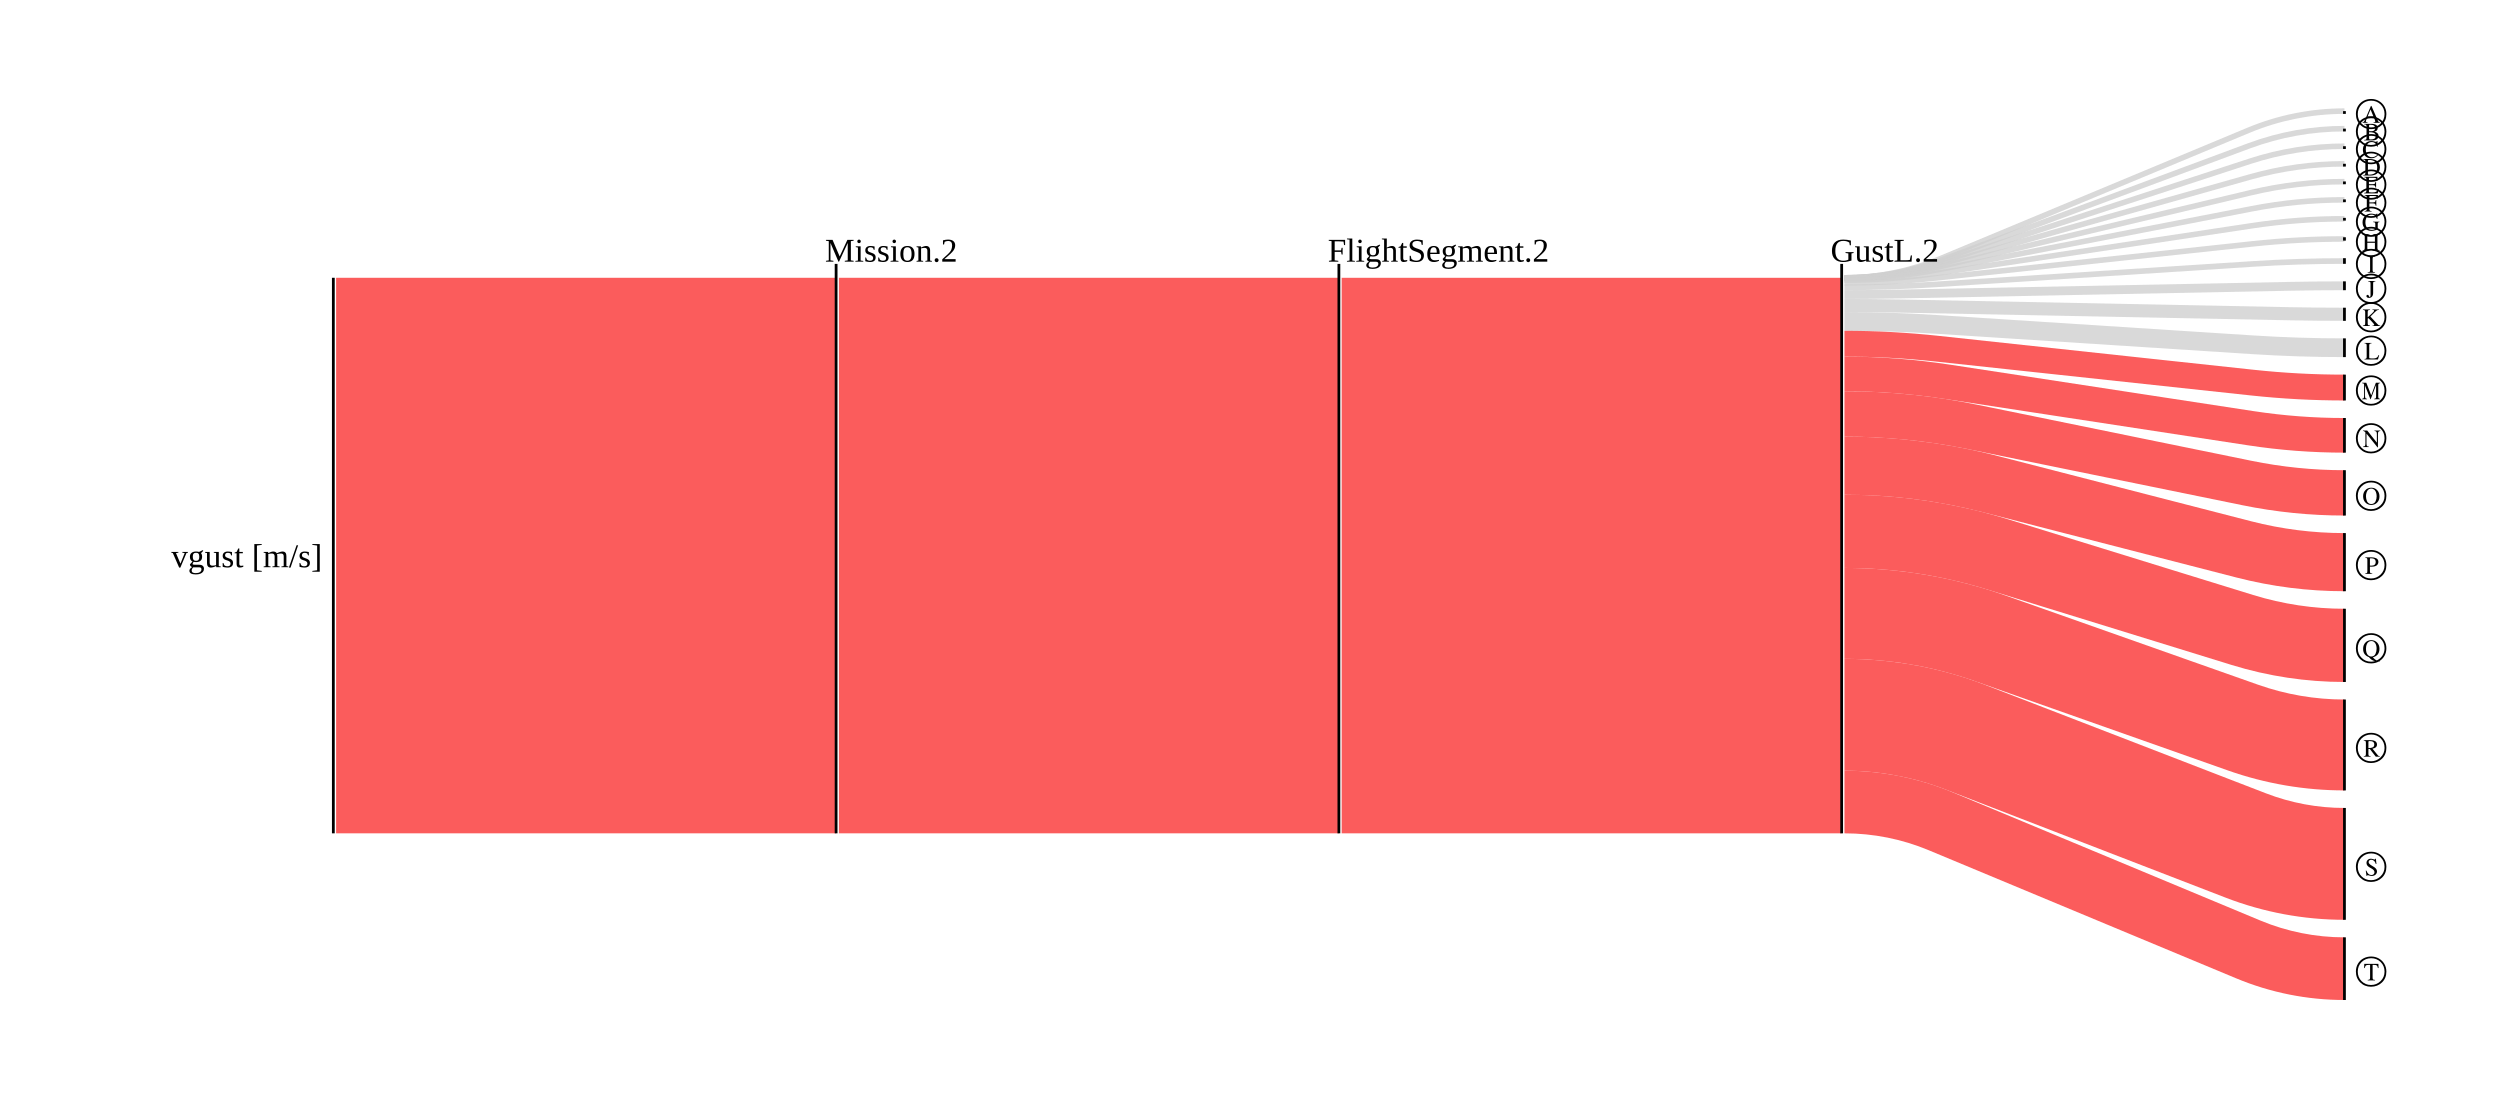
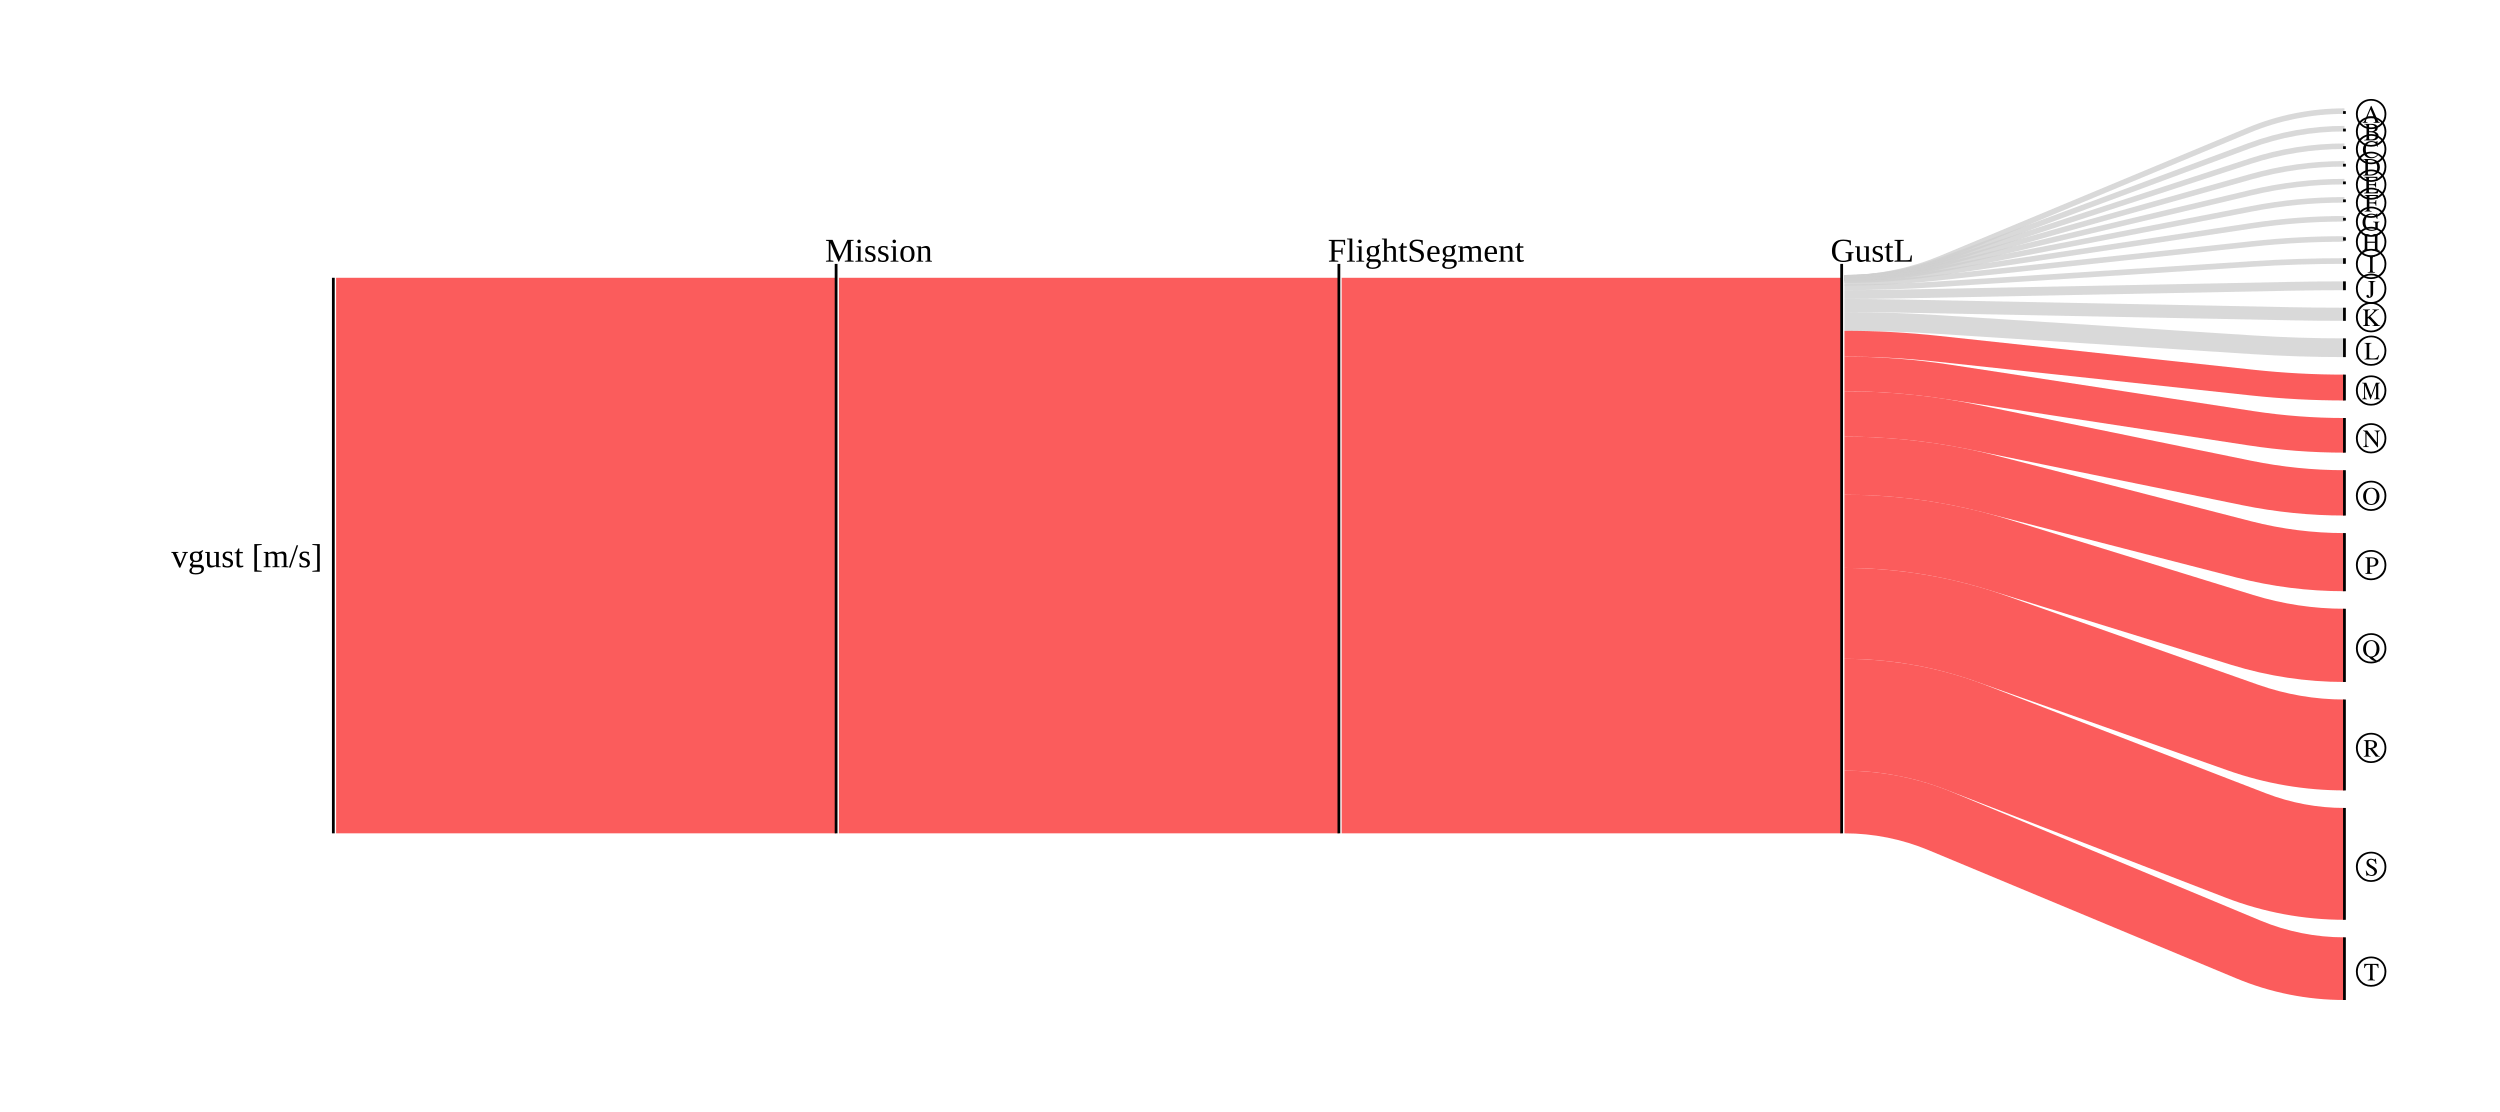
<svg xmlns="http://www.w3.org/2000/svg" width="900" height="400" viewBox="0 0 900 400">
  <g class="sankey" transform="translate(120,0)">
    <g class="groups" />
    <g class="links">
      <g class="link" style="opacity: 0.8;">
-         <path d="M544,99.001 A89 89 0.395 0 0 578.231,92.155 L689,46.001 A91 91 0.395 0 1 724,39.001 L724,41.001 A89 89 0.395 0 0 689.769,47.847 L579,94.001 A91 91 0.395 0 1 544,101.001 Z" style="fill: rgb(207, 207, 207);" />
+         <path d="M544,99.003 A97.582 97.582 0.356 0 0 577.968,92.9 L689.336,51.547 A99.582 99.582 0.356 0 1 724,45.319 L724,47.319 A97.582 97.582 0.356 0 0 690.032,53.422 L578.664,94.775 A99.582 99.582 0.356 0 1 544,101.003 Z" style="fill: rgb(207, 207, 207);" />
      </g>
      <g class="link" style="opacity: 0.8;">
-         <path d="M544,99.003 A97.582 97.582 0.356 0 0 577.968,92.9 L689.336,51.547 A99.582 99.582 0.356 0 1 724,45.319 L724,47.319 A97.582 97.582 0.356 0 0 690.032,53.422 L578.664,94.775 A99.582 99.582 0.356 0 1 544,101.003 Z" style="fill: rgb(207, 207, 207);" />
+         <path d="M544,99.001 A89 89 0.395 0 0 578.231,92.155 L689,46.001 A91 91 0.395 0 1 724,39.001 L724,41.001 A89 89 0.395 0 0 689.769,47.847 L579,94.001 A91 91 0.395 0 1 544,101.001 Z" style="fill: rgb(207, 207, 207);" />
      </g>
      <g class="link" style="opacity: 0.8;">
        <path d="M544,99.009 A108.705 108.705 0.316 0 0 577.737,93.641 L689.642,57.107 A110.705 110.705 0.316 0 1 724,51.641 L724,53.641 A108.705 108.705 0.316 0 0 690.263,59.008 L578.358,95.542 A110.705 110.705 0.316 0 1 544,101.009 Z" style="fill: rgb(207, 207, 207);" />
      </g>
      <g class="link" style="opacity: 0.8;">
        <path d="M544,99.037 A123.543 123.543 0.275 0 0 577.538,94.398 L689.919,62.699 A125.543 125.543 0.275 0 1 724,57.984 L724,59.984 A123.543 123.543 0.275 0 0 690.462,64.624 L578.081,96.322 A125.543 125.543 0.275 0 1 544,101.037 Z" style="fill: rgb(207, 207, 207);" />
      </g>
      <g class="link" style="opacity: 0.8;">
        <path d="M544,99.13 A144.12 144.12 0.234 0 0 577.373,95.213 L690.164,68.365 A146.12 146.12 0.234 0 1 724,64.394 L724,66.394 A144.12 144.12 0.234 0 0 690.627,70.311 L577.836,97.159 A146.12 146.12 0.234 0 1 544,101.13 Z" style="fill: rgb(207, 207, 207);" />
      </g>
      <g class="link" style="opacity: 0.8;">
        <path d="M544,99.367 A174.263 174.263 0.192 0 0 577.241,96.167 L690.377,74.182 A176.263 176.263 0.192 0 1 724,70.946 L724,72.946 A174.263 174.263 0.192 0 0 690.759,76.146 L577.623,98.13 A176.263 176.263 0.192 0 1 544,101.367 Z" style="fill: rgb(207, 207, 207);" />
      </g>
      <g class="link" style="opacity: 0.8;">
        <path d="M544,99.869 A222.173 222.173 0.15 0 0 577.144,97.383 L690.558,80.273 A224.173 224.173 0.15 0 1 724,77.764 L724,79.764 A222.173 222.173 0.15 0 0 690.856,82.25 L577.442,99.361 A224.173 224.173 0.15 0 1 544,101.869 Z" style="fill: rgb(207, 207, 207);" />
      </g>
      <g class="link" style="opacity: 0.8;">
        <path d="M544,100.814 A309.168 309.168 0.107 0 0 577.081,99.039 L690.705,86.811 A311.168 311.168 0.107 0 1 724,85.025 L724,87.025 A309.168 309.168 0.107 0 0 690.919,88.8 L577.295,101.028 A311.168 311.168 0.107 0 1 544,102.814 Z" style="fill: rgb(207, 207, 207);" />
      </g>
      <g class="link" style="opacity: 0.8;">
        <path d="M544,102.423 A513.407 513.407 0.064 0 0 577.053,101.358 L690.816,94.018 A515.435 515.435 0.064 0 1 724,92.949 L724,94.977 A513.407 513.407 0.064 0 0 690.947,96.042 L577.184,103.382 A515.435 515.435 0.064 0 1 544,104.451 Z" style="fill: rgb(207, 207, 207);" />
      </g>
      <g class="link" style="opacity: 0.8;">
        <path d="M544,104.451 A998.414 998.414 0.02 0 0 563.665,104.257 L704.273,101.487 A1001.586 1001.586 0.02 0 1 724,101.293 L724,104.466 A998.414 998.414 0.02 0 0 704.335,104.659 L563.727,107.429 A1001.586 1001.586 0.02 0 1 544,107.624 Z" style="fill: rgb(207, 207, 207);" />
      </g>
      <g class="link" style="opacity: 0.8;">
        <path d="M544,107.624 A1002.36 1002.36 0.02 0 1 563.742,107.818 L704.351,110.588 A997.64 997.64 0.02 0 0 724,110.781 L724,115.501 A1002.36 1002.36 0.02 0 1 704.258,115.306 L563.649,112.536 A997.64 997.64 0.02 0 0 544,112.343 Z" style="fill: rgb(207, 207, 207);" />
      </g>
      <g class="link" style="opacity: 0.8;">
        <path d="M544,112.343 A517.79 517.79 0.064 0 1 577.335,113.417 L691.098,120.756 A511.052 511.052 0.064 0 0 724,121.816 L724,128.555 A517.79 517.79 0.064 0 1 690.665,127.48 L576.902,120.141 A511.052 511.052 0.064 0 0 544,119.081 Z" style="fill: rgb(207, 207, 207);" />
      </g>
      <g class="link" style="opacity: 0.8;">
        <path d="M544,119.081 A314.818 314.818 0.107 0 1 577.686,120.888 L691.309,133.116 A305.519 305.519 0.107 0 0 724,134.87 L724,144.17 A314.818 314.818 0.107 0 1 690.314,142.362 L576.691,130.134 A305.519 305.519 0.107 0 0 544,128.38 Z" style="fill: rgb(250, 51, 51);" />
      </g>
      <g class="link" style="opacity: 0.8;">
        <path d="M544,128.38 A250.342 250.342 0.152 0 1 581.868,131.261 L691.185,147.989 A216.937 216.937 0.152 0 0 724,150.485 L724,162.957 A229.409 229.409 0.152 0 1 689.298,160.317 L579.982,143.589 A237.871 237.871 0.152 0 0 544,140.852 Z" style="fill: rgb(250, 51, 51);" />
      </g>
      <g class="link" style="opacity: 0.8;">
        <path d="M544,140.852 A237.871 237.871 0.202 0 1 591.641,145.671 L690.533,165.887 A167.101 167.101 0.202 0 0 724,169.273 L724,185.596 A183.425 183.425 0.202 0 1 687.264,181.88 L588.372,161.664 A221.547 221.547 0.202 0 0 544,157.175 Z" style="fill: rgb(250, 51, 51);" />
      </g>
      <g class="link" style="opacity: 0.8;">
        <path d="M544,157.175 A221.547 221.547 0.252 0 1 599.261,164.178 L690.413,187.656 A134.656 134.656 0.252 0 0 724,191.912 L724,212.839 A155.583 155.583 0.252 0 1 685.193,207.921 L594.041,184.443 A200.62 200.62 0.252 0 0 544,178.102 Z" style="fill: rgb(250, 51, 51);" />
      </g>
      <g class="link" style="opacity: 0.8;">
        <path d="M544,277.444 A101.278 101.278 0.395 0 1 582.953,285.235 L693.722,331.388 A78.722 78.722 0.395 0 0 724,337.444 L724,360 A101.278 101.278 0.395 0 1 685.047,352.209 L574.278,306.056 A78.722 78.722 0.395 0 0 544,300 Z" style="fill: rgb(250, 51, 51);" />
      </g>
      <g class="link" style="opacity: 0.8;">
        <path d="M544,178.102 A200.62 200.62 0.3 0 1 603.203,187.036 L691.136,214.195 A111.364 111.364 0.3 0 0 724,219.154 L724,245.512 A137.721 137.721 0.3 0 1 683.358,239.379 L595.425,212.22 A174.263 174.263 0.3 0 0 544,204.459 Z" style="fill: rgb(250, 51, 51);" />
      </g>
      <g class="link" style="opacity: 0.8;">
        <path d="M544,204.459 A174.263 174.263 0.339 0 1 602.026,214.404 L692.918,246.501 A93.345 93.345 0.339 0 0 724,251.828 L724,284.549 A126.066 126.066 0.339 0 1 682.022,277.355 L591.131,245.258 A141.541 141.541 0.339 0 0 544,237.181 Z" style="fill: rgb(250, 51, 51);" />
      </g>
      <g class="link" style="opacity: 0.8;">
        <path d="M544,237.181 A141.541 141.541 0.369 0 1 594.997,246.687 L695.734,285.596 A78.45 78.45 0.369 0 0 724,290.865 L724,331.128 A118.714 118.714 0.369 0 1 681.227,323.155 L580.49,284.246 A101.278 101.278 0.369 0 0 544,277.444 Z" style="fill: rgb(250, 51, 51);" />
      </g>
      <g class="link" style="opacity: 0.8;">
+         <path d="M363,100.002 A0 0 0 0 0 363,100.002 L543,100 A0 0 0 0 1 543,100 L543,299.997 A0 0 0 0 0 543,299.997 L363,299.998 A0 0 0 0 1 363,299.998 Z" style="fill: rgb(250, 51, 51);" />
+       </g>
+       <g class="link" style="opacity: 0.8;">
        <path d="M182,100.002 A0 0 0 0 0 182,100.002 L362,100.002 A0 0 0 0 0 362,100.002 L362,299.998 A0 0 0 0 0 362,299.998 L182,299.998 A0 0 0 0 0 182,299.998 Z" style="fill: rgb(250, 51, 51);" />
      </g>
      <g class="link" style="opacity: 0.8;">
        <path d="M1,100.002 A0 0 0 0 0 1,100.002 L181,100.002 A0 0 0 0 0 181,100.002 L181,299.998 A0 0 0 0 0 181,299.998 L1,299.998 A0 0 0 0 0 1,299.998 Z" style="fill: rgb(250, 51, 51);" />
-       </g>
-       <g class="link" style="opacity: 0.8;">
-         <path d="M363,100.002 A0 0 0 0 0 363,100.002 L543,100 A0 0 0 0 1 543,100 L543,299.997 A0 0 0 0 0 543,299.997 L363,299.998 A0 0 0 0 1 363,299.998 Z" style="fill: rgb(250, 51, 51);" />
      </g>
    </g>
    <g class="nodes">
      <g class="node" transform="translate(0,100.0016)">
        <text dy=".35em" text-anchor="end" transform="translate(-4,99.99842)" style="display: inline;">vgust [m/s]</text>
        <line x1="0" x2="0" y1="0" y2="199.997" style="display: inline; stroke: rgb(0, 0, 0);" />
        <rect x="-5" y="-5" width="10" height="204.997" style="fill: none; visibility: hidden; pointer-events: all;" />
      </g>
-       <g class="node" transform="translate(181,100.0016)">
-         <text dy=".35em" text-anchor="start" transform="translate(-4,-10)" style="display: inline;">Mission.2</text>
+       <g class="node" transform="translate(362,100.0016)">
+         <text dy=".35em" text-anchor="start" transform="translate(-4,-10)" style="display: inline;">FlightSegment</text>
        <line x1="0" x2="0" y1="-5" y2="199.997" style="display: inline; stroke: rgb(0, 0, 0);" />
        <rect x="-5" y="-5" width="10" height="204.997" style="fill: none; visibility: hidden; pointer-events: all;" />
      </g>
      <g class="node" transform="translate(724,46.31779)">
        <text dy=".35em" text-anchor="start" transform="translate(4,0.0009999842)" style="display: inline;">Ⓑ</text>
        <line x1="0" x2="0" y1="0" y2="1" style="display: inline; stroke: rgb(0, 0, 0);" />
        <rect x="-5" y="-5" width="10" height="6" style="fill: none; visibility: hidden; pointer-events: all;" />
      </g>
      <g class="node" transform="translate(724,40)">
        <text dy=".35em" text-anchor="start" transform="translate(4,0.0009999842)" style="display: inline;">Ⓐ</text>
        <line x1="0" x2="0" y1="0" y2="1" style="display: inline; stroke: rgb(0, 0, 0);" />
        <rect x="-5" y="-5" width="10" height="6" style="fill: none; visibility: hidden; pointer-events: all;" />
      </g>
      <g class="node" transform="translate(724,58.9613)">
        <text dy=".35em" text-anchor="start" transform="translate(4,0.02314199)" style="display: inline;">Ⓓ</text>
        <line x1="0" x2="0" y1="0" y2="1" style="display: inline; stroke: rgb(0, 0, 0);" />
        <rect x="-5" y="-5" width="10" height="6" style="fill: none; visibility: hidden; pointer-events: all;" />
      </g>
      <g class="node" transform="translate(724,52.63558)">
        <text dy=".35em" text-anchor="start" transform="translate(4,0.004966739)" style="display: inline;">Ⓒ</text>
        <line x1="0" x2="0" y1="0" y2="1" style="display: inline; stroke: rgb(0, 0, 0);" />
        <rect x="-5" y="-5" width="10" height="6" style="fill: none; visibility: hidden; pointer-events: all;" />
      </g>
      <g class="node" transform="translate(724,71.77948)">
        <text dy=".35em" text-anchor="start" transform="translate(4,0.1663198)" style="display: inline;">Ⓕ</text>
        <line x1="0" x2="0" y1="0" y2="1" style="display: inline; stroke: rgb(0, 0, 0);" />
        <rect x="-5" y="-5" width="10" height="6" style="fill: none; visibility: hidden; pointer-events: all;" />
      </g>
      <g class="node" transform="translate(724,65.32338)">
        <text dy=".35em" text-anchor="start" transform="translate(4,0.0701599)" style="display: inline;">Ⓔ</text>
        <line x1="0" x2="0" y1="0" y2="1" style="display: inline; stroke: rgb(0, 0, 0);" />
        <rect x="-5" y="-5" width="10" height="6" style="fill: none; visibility: hidden; pointer-events: all;" />
      </g>
      <g class="node" transform="translate(724,85.41635)">
        <text dy=".35em" text-anchor="start" transform="translate(4,0.6085104)" style="display: inline;">Ⓗ</text>
        <line x1="0" x2="0" y1="0" y2="1.217" style="display: inline; stroke: rgb(0, 0, 0);" />
        <rect x="-5" y="-5" width="10" height="6.217" style="fill: none; visibility: hidden; pointer-events: all;" />
      </g>
      <g class="node" transform="translate(724,78.42791)">
        <text dy=".35em" text-anchor="start" transform="translate(4,0.3363211)" style="display: inline;">Ⓖ</text>
        <line x1="0" x2="0" y1="0" y2="1" style="display: inline; stroke: rgb(0, 0, 0);" />
        <rect x="-5" y="-5" width="10" height="6" style="fill: none; visibility: hidden; pointer-events: all;" />
      </g>
      <g class="node" transform="translate(724,101.2931)">
        <text dy=".35em" text-anchor="start" transform="translate(4,1.586289)" style="display: inline;">Ⓙ</text>
        <line x1="0" x2="0" y1="0" y2="3.173" style="display: inline; stroke: rgb(0, 0, 0);" />
        <rect x="-5" y="-5" width="10" height="8.173" style="fill: none; visibility: hidden; pointer-events: all;" />
      </g>
      <g class="node" transform="translate(724,92.94916)">
        <text dy=".35em" text-anchor="start" transform="translate(4,1.014086)" style="display: inline;">Ⓘ</text>
        <line x1="0" x2="0" y1="0" y2="2.028" style="display: inline; stroke: rgb(0, 0, 0);" />
        <rect x="-5" y="-5" width="10" height="7.028" style="fill: none; visibility: hidden; pointer-events: all;" />
      </g>
      <g class="node" transform="translate(724,121.8165)">
        <text dy=".35em" text-anchor="start" transform="translate(4,3.369049)" style="display: inline;">Ⓛ</text>
        <line x1="0" x2="0" y1="0" y2="6.738" style="display: inline; stroke: rgb(0, 0, 0);" />
        <rect x="-5" y="-5" width="10" height="11.738" style="fill: none; visibility: hidden; pointer-events: all;" />
      </g>
      <g class="node" transform="translate(724,110.7815)">
        <text dy=".35em" text-anchor="start" transform="translate(4,2.359606)" style="display: inline;">Ⓚ</text>
        <line x1="0" x2="0" y1="0" y2="4.719" style="display: inline; stroke: rgb(0, 0, 0);" />
        <rect x="-5" y="-5" width="10" height="9.719" style="fill: none; visibility: hidden; pointer-events: all;" />
      </g>
      <g class="node" transform="translate(724,150.4853)">
        <text dy=".35em" text-anchor="start" transform="translate(4,6.235733)" style="display: inline;">Ⓝ</text>
        <line x1="0" x2="0" y1="0" y2="12.471" style="display: inline; stroke: rgb(0, 0, 0);" />
        <rect x="-5" y="-5" width="10" height="17.471" style="fill: none; visibility: hidden; pointer-events: all;" />
      </g>
      <g class="node" transform="translate(724,134.8704)">
        <text dy=".35em" text-anchor="start" transform="translate(4,4.649567)" style="display: inline;">Ⓜ</text>
        <line x1="0" x2="0" y1="0" y2="9.299" style="display: inline; stroke: rgb(0, 0, 0);" />
        <rect x="-5" y="-5" width="10" height="14.299" style="fill: none; visibility: hidden; pointer-events: all;" />
      </g>
      <g class="node" transform="translate(724,191.9121)">
        <text dy=".35em" text-anchor="start" transform="translate(4,10.4632)" style="display: inline;">Ⓟ</text>
        <line x1="0" x2="0" y1="0" y2="20.926" style="display: inline; stroke: rgb(0, 0, 0);" />
        <rect x="-5" y="-5" width="10" height="25.926" style="fill: none; visibility: hidden; pointer-events: all;" />
      </g>
      <g class="node" transform="translate(724,169.2726)">
        <text dy=".35em" text-anchor="start" transform="translate(4,8.161876)" style="display: inline;">Ⓞ</text>
        <line x1="0" x2="0" y1="0" y2="16.324" style="display: inline; stroke: rgb(0, 0, 0);" />
        <rect x="-5" y="-5" width="10" height="21.324" style="fill: none; visibility: hidden; pointer-events: all;" />
      </g>
      <g class="node" transform="translate(724,251.8279)">
        <text dy=".35em" text-anchor="start" transform="translate(4,16.36073)" style="display: inline;">Ⓡ</text>
        <line x1="0" x2="0" y1="0" y2="32.721" style="display: inline; stroke: rgb(0, 0, 0);" />
        <rect x="-5" y="-5" width="10" height="37.721" style="fill: none; visibility: hidden; pointer-events: all;" />
      </g>
      <g class="node" transform="translate(724,219.1543)">
        <text dy=".35em" text-anchor="start" transform="translate(4,13.1789)" style="display: inline;">Ⓠ</text>
        <line x1="0" x2="0" y1="0" y2="26.358" style="display: inline; stroke: rgb(0, 0, 0);" />
        <rect x="-5" y="-5" width="10" height="31.358" style="fill: none; visibility: hidden; pointer-events: all;" />
      </g>
      <g class="node" transform="translate(724,337.444)">
        <text dy=".35em" text-anchor="start" transform="translate(4,11.27799)" style="display: inline;">Ⓣ</text>
        <line x1="0" x2="0" y1="0" y2="22.556" style="display: inline; stroke: rgb(0, 0, 0);" />
        <rect x="-5" y="-5" width="10" height="27.556" style="fill: none; visibility: hidden; pointer-events: all;" />
      </g>
      <g class="node" transform="translate(724,290.8651)">
        <text dy=".35em" text-anchor="start" transform="translate(4,20.13155)" style="display: inline;">Ⓢ</text>
        <line x1="0" x2="0" y1="0" y2="40.263" style="display: inline; stroke: rgb(0, 0, 0);" />
        <rect x="-5" y="-5" width="10" height="45.263" style="fill: none; visibility: hidden; pointer-events: all;" />
      </g>
-       <g class="node" transform="translate(362,100.0016)">
-         <text dy=".35em" text-anchor="start" transform="translate(-4,-10)" style="display: inline;">FlightSegment.2</text>
+       <g class="node" transform="translate(181,100.0016)">
+         <text dy=".35em" text-anchor="start" transform="translate(-4,-10)" style="display: inline;">Mission</text>
        <line x1="0" x2="0" y1="-5" y2="199.997" style="display: inline; stroke: rgb(0, 0, 0);" />
        <rect x="-5" y="-5" width="10" height="204.997" style="fill: none; visibility: hidden; pointer-events: all;" />
      </g>
      <g class="node" transform="translate(543,100)">
-         <text dy=".35em" text-anchor="start" transform="translate(-4,-10)" style="display: inline;">GustL.2</text>
+         <text dy=".35em" text-anchor="start" transform="translate(-4,-10)" style="display: inline;">GustL</text>
        <line x1="0" x2="0" y1="-5" y2="200" style="display: inline; stroke: rgb(0, 0, 0);" />
        <rect x="-5" y="-5" width="10" height="205" style="fill: none; visibility: hidden; pointer-events: all;" />
      </g>
    </g>
    <g class="slice-titles" />
  </g>
</svg>
